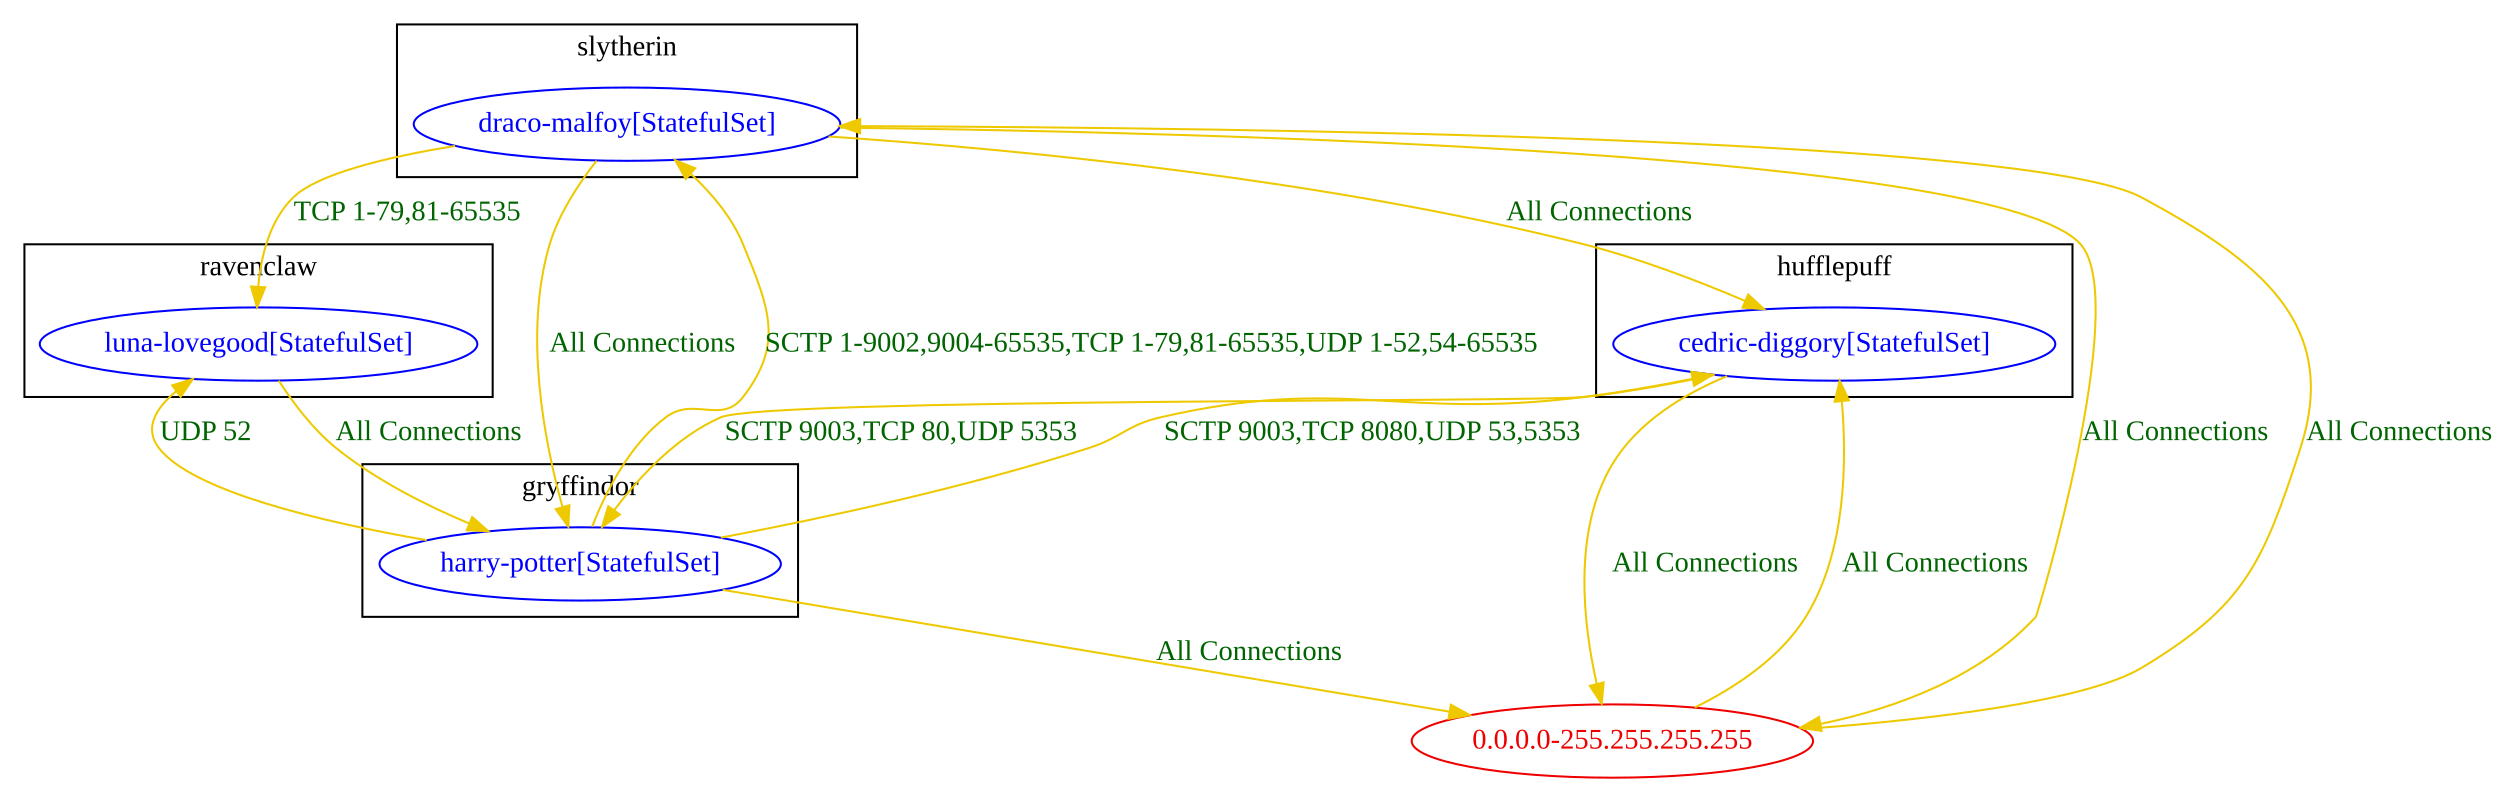
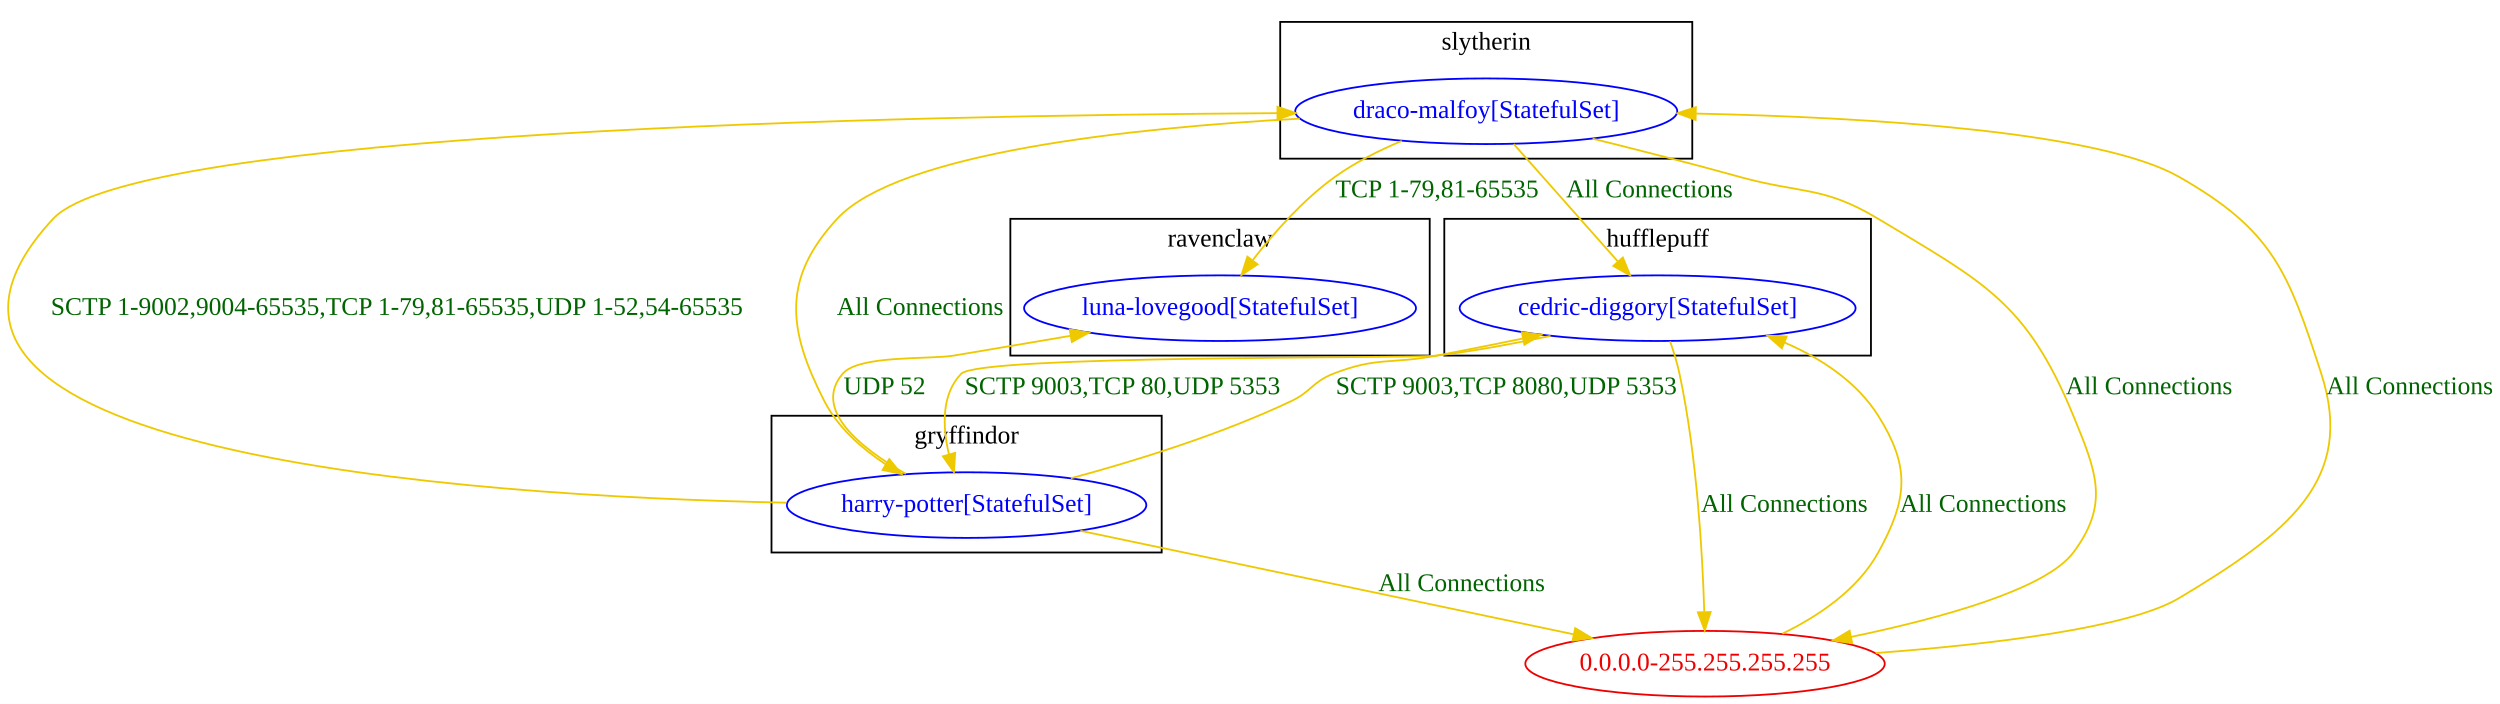
- <svg xmlns="http://www.w3.org/2000/svg" width="1228pt" height="386pt" viewBox="0.00 0.00 1228.00 386.00">
+ <svg xmlns="http://www.w3.org/2000/svg" width="1371pt" height="386pt" viewBox="0.00 0.00 1371.13 386.00">
  <g id="graph0" class="graph" transform="scale(1 1) rotate(0) translate(4 382)">
-     <polygon fill="white" stroke="transparent" points="-4,4 -4,-382 1224,-382 1224,4 -4,4" />
+     <polygon fill="white" stroke="transparent" points="-4,4 -4,-382 1367.13,-382 1367.13,4 -4,4" />
    <g id="clust2" class="cluster">
-       <polygon fill="none" stroke="black" points="780,-187 780,-262 1014,-262 1014,-187 780,-187" />
-       <text text-anchor="middle" x="897" y="-246.8" font-family="Times New Roman,serif" font-size="14.00">hufflepuff</text>
+       <polygon fill="none" stroke="black" points="788.13,-187 788.13,-262 1022.13,-262 1022.13,-187 788.13,-187" />
+       <text text-anchor="middle" x="905.13" y="-246.8" font-family="Times New Roman,serif" font-size="14.00">hufflepuff</text>
    </g>
    <g id="clust3" class="cluster">
-       <polygon fill="none" stroke="black" points="8,-187 8,-262 238,-262 238,-187 8,-187" />
-       <text text-anchor="middle" x="123" y="-246.8" font-family="Times New Roman,serif" font-size="14.00">ravenclaw</text>
+       <polygon fill="none" stroke="black" points="550.13,-187 550.13,-262 780.13,-262 780.13,-187 550.13,-187" />
+       <text text-anchor="middle" x="665.13" y="-246.8" font-family="Times New Roman,serif" font-size="14.00">ravenclaw</text>
+     </g>
+     <g id="clust1" class="cluster">
+       <polygon fill="none" stroke="black" points="419.13,-79 419.13,-154 633.13,-154 633.13,-79 419.13,-79" />
+       <text text-anchor="middle" x="526.13" y="-138.8" font-family="Times New Roman,serif" font-size="14.00">gryffindor</text>
    </g>
    <g id="clust4" class="cluster">
-       <polygon fill="none" stroke="black" points="191,-295 191,-370 417,-370 417,-295 191,-295" />
-       <text text-anchor="middle" x="304" y="-354.8" font-family="Times New Roman,serif" font-size="14.00">slytherin</text>
-     </g>
-     <g id="clust1" class="cluster">
-       <polygon fill="none" stroke="black" points="174,-79 174,-154 388,-154 388,-79 174,-79" />
-       <text text-anchor="middle" x="281" y="-138.8" font-family="Times New Roman,serif" font-size="14.00">gryffindor</text>
+       <polygon fill="none" stroke="black" points="698.13,-295 698.13,-370 924.13,-370 924.13,-295 698.13,-295" />
+       <text text-anchor="middle" x="811.13" y="-354.8" font-family="Times New Roman,serif" font-size="14.00">slytherin</text>
    </g>
    <g id="node1" class="node">
-       <ellipse fill="none" stroke="blue" cx="281" cy="-105" rx="98.58" ry="18" />
-       <text text-anchor="middle" x="281" y="-101.3" font-family="Times New Roman,serif" font-size="14.00" fill="blue">harry-potter[StatefulSet]</text>
+       <ellipse fill="none" stroke="blue" cx="526.13" cy="-105" rx="98.58" ry="18" />
+       <text text-anchor="middle" x="526.13" y="-101.3" font-family="Times New Roman,serif" font-size="14.00" fill="blue">harry-potter[StatefulSet]</text>
    </g>
    <g id="node2" class="node">
-       <ellipse fill="none" stroke="blue" cx="897" cy="-213" rx="108.58" ry="18" />
-       <text text-anchor="middle" x="897" y="-209.3" font-family="Times New Roman,serif" font-size="14.00" fill="blue">cedric-diggory[StatefulSet]</text>
+       <ellipse fill="none" stroke="blue" cx="905.13" cy="-213" rx="108.58" ry="18" />
+       <text text-anchor="middle" x="905.13" y="-209.3" font-family="Times New Roman,serif" font-size="14.00" fill="blue">cedric-diggory[StatefulSet]</text>
    </g>
    <g id="edge4" class="edge">
-       <path fill="none" stroke="#eec900" d="M350.09,-117.92C400.8,-127.52 471.01,-142.61 531,-162 547.1,-167.21 549.51,-173.2 566,-177 656.19,-197.78 682.16,-175.53 774,-187 791.35,-189.17 809.91,-192.43 827.22,-195.89" />
-       <polygon fill="#eec900" stroke="#eec900" points="826.74,-199.37 837.24,-197.95 828.15,-192.51 826.74,-199.37" />
-       <text text-anchor="middle" x="670" y="-165.8" font-family="Times New Roman,serif" font-size="14.00" fill="darkgreen">SCTP 9003,TCP 8080,UDP 53,5353</text>
+       <path fill="none" stroke="#eec900" d="M583.34,-119.72C619,-129.31 665.32,-143.66 704.13,-162 715.17,-167.21 715.78,-172.52 727.13,-177 751.06,-186.44 758.87,-182.18 784.13,-187 799.34,-189.9 815.6,-193.16 831.1,-196.34" />
+       <polygon fill="#eec900" stroke="#eec900" points="830.65,-199.82 841.15,-198.41 832.06,-192.96 830.65,-199.82" />
+       <text text-anchor="middle" x="822.13" y="-165.8" font-family="Times New Roman,serif" font-size="14.00" fill="darkgreen">SCTP 9003,TCP 8080,UDP 5353</text>
    </g>
    <g id="node3" class="node">
-       <ellipse fill="none" stroke="blue" cx="123" cy="-213" rx="107.48" ry="18" />
-       <text text-anchor="middle" x="123" y="-209.3" font-family="Times New Roman,serif" font-size="14.00" fill="blue">luna-lovegood[StatefulSet]</text>
+       <ellipse fill="none" stroke="blue" cx="665.13" cy="-213" rx="107.48" ry="18" />
+       <text text-anchor="middle" x="665.13" y="-209.3" font-family="Times New Roman,serif" font-size="14.00" fill="blue">luna-lovegood[StatefulSet]</text>
    </g>
    <g id="edge5" class="edge">
-       <path fill="none" stroke="#eec900" d="M205.61,-116.65C153.31,-125.76 90.24,-140.79 74,-162 66.58,-171.69 72.52,-181.47 82.48,-189.78" />
-       <polygon fill="#eec900" stroke="#eec900" points="80.59,-192.73 90.72,-195.82 84.73,-187.09 80.59,-192.73" />
-       <text text-anchor="middle" x="97" y="-165.8" font-family="Times New Roman,serif" font-size="14.00" fill="darkgreen">UDP 52</text>
+       <path fill="none" stroke="#eec900" d="M492.78,-122.12C468.11,-136.18 441.45,-157.36 458.13,-177 467.03,-187.47 505.59,-184.73 519.13,-187 539.84,-190.47 562.19,-194.27 583.02,-197.83" />
+       <polygon fill="#eec900" stroke="#eec900" points="582.67,-201.33 593.12,-199.56 583.85,-194.43 582.67,-201.33" />
+       <text text-anchor="middle" x="481.13" y="-165.8" font-family="Times New Roman,serif" font-size="14.00" fill="darkgreen">UDP 52</text>
    </g>
    <g id="node4" class="node">
-       <ellipse fill="none" stroke="blue" cx="304" cy="-321" rx="104.78" ry="18" />
-       <text text-anchor="middle" x="304" y="-317.3" font-family="Times New Roman,serif" font-size="14.00" fill="blue">draco-malfoy[StatefulSet]</text>
+       <ellipse fill="none" stroke="blue" cx="811.13" cy="-321" rx="104.78" ry="18" />
+       <text text-anchor="middle" x="811.13" y="-317.3" font-family="Times New Roman,serif" font-size="14.00" fill="blue">draco-malfoy[StatefulSet]</text>
    </g>
    <g id="edge6" class="edge">
-       <path fill="none" stroke="#eec900" d="M286.81,-123.25C293.18,-139.51 304.94,-163.36 323,-177 336.93,-187.53 350.34,-173.17 361,-187 381.35,-213.4 373.62,-231.15 361,-262 355.59,-275.22 345.55,-287.06 335.38,-296.53" />
-       <polygon fill="#eec900" stroke="#eec900" points="332.87,-294.08 327.66,-303.3 337.49,-299.34 332.87,-294.08" />
-       <text text-anchor="middle" x="561.5" y="-209.3" font-family="Times New Roman,serif" font-size="14.00" fill="darkgreen">SCTP 1-9002,9004-65535,TCP 1-79,81-65535,UDP 1-52,54-65535</text>
+       <path fill="none" stroke="#eec900" d="M427.27,-106.31C249.65,-110.02 -94.29,-133.43 25.13,-262 69.83,-310.12 489.53,-318.68 696.64,-319.96" />
+       <polygon fill="#eec900" stroke="#eec900" points="696.62,-323.46 706.64,-320.02 696.66,-316.46 696.62,-323.46" />
+       <text text-anchor="middle" x="213.63" y="-209.3" font-family="Times New Roman,serif" font-size="14.00" fill="darkgreen">SCTP 1-9002,9004-65535,TCP 1-79,81-65535,UDP 1-52,54-65535</text>
    </g>
    <g id="node5" class="node">
-       <ellipse fill="none" stroke="#ee0000" cx="788" cy="-18" rx="98.58" ry="18" />
-       <text text-anchor="middle" x="788" y="-14.3" font-family="Times New Roman,serif" font-size="14.00" fill="#ee0000">0.0.0.0-255.255.255.255</text>
+       <ellipse fill="none" stroke="#ee0000" cx="931.13" cy="-18" rx="98.58" ry="18" />
+       <text text-anchor="middle" x="931.13" y="-14.3" font-family="Times New Roman,serif" font-size="14.00" fill="#ee0000">0.0.0.0-255.255.255.255</text>
    </g>
    <g id="edge3" class="edge">
-       <path fill="none" stroke="#eec900" d="M350.96,-92.27C444.46,-76.6 609.75,-48.88 708.05,-32.4" />
-       <polygon fill="#eec900" stroke="#eec900" points="708.66,-35.85 717.94,-30.75 707.5,-28.95 708.66,-35.85" />
-       <text text-anchor="middle" x="609.5" y="-57.8" font-family="Times New Roman,serif" font-size="14.00" fill="darkgreen">All Connections</text>
+       <path fill="none" stroke="#eec900" d="M588.53,-90.91C661.47,-75.6 781.99,-50.3 858.91,-34.16" />
+       <polygon fill="#eec900" stroke="#eec900" points="859.93,-37.52 869,-32.04 858.5,-30.67 859.93,-37.52" />
+       <text text-anchor="middle" x="797.63" y="-57.8" font-family="Times New Roman,serif" font-size="14.00" fill="darkgreen">All Connections</text>
    </g>
    <g id="edge8" class="edge">
-       <path fill="none" stroke="#eec900" d="M838.21,-197.85C817.99,-193.57 795.11,-189.38 774,-187 750.59,-184.37 371.59,-186.43 350,-177 328.27,-167.51 309.92,-147.63 297.62,-131.32" />
-       <polygon fill="#eec900" stroke="#eec900" points="300.44,-129.24 291.76,-123.18 294.77,-133.34 300.44,-129.24" />
-       <text text-anchor="middle" x="438.5" y="-165.8" font-family="Times New Roman,serif" font-size="14.00" fill="darkgreen">SCTP 9003,TCP 80,UDP 5353</text>
+       <path fill="none" stroke="#eec900" d="M846.37,-197.82C826.7,-193.62 804.58,-189.49 784.13,-187 769.73,-185.25 533.2,-187.46 523.13,-177 512.15,-165.59 512.94,-147.77 516.45,-132.84" />
+       <polygon fill="#eec900" stroke="#eec900" points="519.86,-133.65 519.21,-123.07 513.12,-131.75 519.86,-133.65" />
+       <text text-anchor="middle" x="611.63" y="-165.8" font-family="Times New Roman,serif" font-size="14.00" fill="darkgreen">SCTP 9003,TCP 80,UDP 5353</text>
    </g>
    <g id="edge7" class="edge">
-       <path fill="none" stroke="#eec900" d="M844.35,-197.25C822.97,-188.38 800.42,-174.67 788,-154 768.22,-121.07 773.77,-74.98 780.32,-46.07" />
-       <polygon fill="#eec900" stroke="#eec900" points="783.74,-46.8 782.73,-36.26 776.94,-45.13 783.74,-46.8" />
-       <text text-anchor="middle" x="833.5" y="-101.3" font-family="Times New Roman,serif" font-size="14.00" fill="darkgreen">All Connections</text>
+       <path fill="none" stroke="#eec900" d="M911.96,-194.79C913.93,-189.19 915.88,-182.91 917.13,-177 926.71,-131.94 929.75,-78.31 930.7,-46.54" />
+       <polygon fill="#eec900" stroke="#eec900" points="934.21,-46.35 930.96,-36.27 927.21,-46.18 934.21,-46.35" />
+       <text text-anchor="middle" x="974.63" y="-101.3" font-family="Times New Roman,serif" font-size="14.00" fill="darkgreen">All Connections</text>
+     </g>
+     <g id="edge10" class="edge">
+       <path fill="none" stroke="#eec900" d="M708.88,-316.96C616.04,-311.87 488.65,-298.28 455.13,-262 424.9,-229.27 427.8,-201.64 448.13,-162 455.5,-147.64 468.45,-136.14 481.7,-127.38" />
+       <polygon fill="#eec900" stroke="#eec900" points="483.72,-130.24 490.4,-122.02 480.05,-124.28 483.72,-130.24" />
+       <text text-anchor="middle" x="500.63" y="-209.3" font-family="Times New Roman,serif" font-size="14.00" fill="darkgreen">All Connections</text>
+     </g>
+     <g id="edge11" class="edge">
+       <path fill="none" stroke="#eec900" d="M826.24,-302.97C841.65,-285.58 865.74,-258.42 883.25,-238.68" />
+       <polygon fill="#eec900" stroke="#eec900" points="886.05,-240.79 890.07,-230.99 880.82,-236.15 886.05,-240.79" />
+       <text text-anchor="middle" x="900.63" y="-273.8" font-family="Times New Roman,serif" font-size="14.00" fill="darkgreen">All Connections</text>
+     </g>
+     <g id="edge12" class="edge">
+       <path fill="none" stroke="#eec900" d="M764.83,-304.74C752.32,-299.51 739.19,-292.93 728.13,-285 710.67,-272.48 694.65,-254.29 683.14,-239.46" />
+       <polygon fill="#eec900" stroke="#eec900" points="685.71,-237.06 676.9,-231.18 680.12,-241.27 685.71,-237.06" />
+       <text text-anchor="middle" x="784.13" y="-273.8" font-family="Times New Roman,serif" font-size="14.00" fill="darkgreen">TCP 1-79,81-65535</text>
    </g>
    <g id="edge9" class="edge">
-       <path fill="none" stroke="#eec900" d="M132.92,-195.01C139.75,-184.44 149.63,-171.17 161,-162 180.33,-146.41 204.71,-134 226.44,-124.87" />
-       <polygon fill="#eec900" stroke="#eec900" points="227.94,-128.04 235.89,-121.04 225.3,-121.56 227.94,-128.04" />
-       <text text-anchor="middle" x="206.5" y="-165.8" font-family="Times New Roman,serif" font-size="14.00" fill="darkgreen">All Connections</text>
-     </g>
-     <g id="edge11" class="edge">
-       <path fill="none" stroke="#eec900" d="M289.09,-303.08C280.5,-292.17 270.54,-277.23 266,-262 252.93,-218.2 263.47,-164.7 272.27,-133.1" />
-       <polygon fill="#eec900" stroke="#eec900" points="275.7,-133.84 275.15,-123.26 268.98,-131.88 275.7,-133.84" />
-       <text text-anchor="middle" x="311.5" y="-209.3" font-family="Times New Roman,serif" font-size="14.00" fill="darkgreen">All Connections</text>
-     </g>
-     <g id="edge12" class="edge">
-       <path fill="none" stroke="#eec900" d="M402.98,-314.96C499.01,-308.4 648.25,-293.76 774,-262 801.05,-255.17 830.19,-243.98 853.31,-234.12" />
-       <polygon fill="#eec900" stroke="#eec900" points="854.72,-237.33 862.5,-230.14 851.94,-230.9 854.72,-237.33" />
-       <text text-anchor="middle" x="781.5" y="-273.8" font-family="Times New Roman,serif" font-size="14.00" fill="darkgreen">All Connections</text>
-     </g>
-     <g id="edge13" class="edge">
-       <path fill="none" stroke="#eec900" d="M219.56,-310.34C185.7,-304.8 151.88,-296.59 140,-285 128.46,-273.75 124.19,-256.16 122.82,-241.3" />
-       <polygon fill="#eec900" stroke="#eec900" points="126.3,-240.9 122.26,-231.1 119.31,-241.27 126.3,-240.9" />
-       <text text-anchor="middle" x="196" y="-273.8" font-family="Times New Roman,serif" font-size="14.00" fill="darkgreen">TCP 1-79,81-65535</text>
-     </g>
-     <g id="edge10" class="edge">
-       <path fill="none" stroke="#eec900" d="M408.51,-319.32C597.1,-316.97 978.47,-306.68 1018,-262 1042.98,-233.76 996.72,-79.78 996,-79 968.91,-49.66 928.48,-34.34 890.44,-26.45" />
-       <polygon fill="#eec900" stroke="#eec900" points="890.79,-22.96 880.31,-24.51 889.48,-29.83 890.79,-22.96" />
-       <text text-anchor="middle" x="1064.5" y="-165.8" font-family="Times New Roman,serif" font-size="14.00" fill="darkgreen">All Connections</text>
+       <path fill="none" stroke="#eec900" d="M869.46,-305.96C894.38,-299.8 923.75,-292.31 950.13,-285 984.14,-275.58 995.9,-280.2 1026.13,-262 1084.02,-227.15 1107.42,-216.49 1133.13,-154 1145.82,-123.17 1153.07,-105.72 1133.13,-79 1118.08,-58.83 1060.87,-43.01 1011.16,-32.69" />
+       <polygon fill="#eec900" stroke="#eec900" points="1011.83,-29.26 1001.33,-30.7 1010.44,-36.12 1011.83,-29.26" />
+       <text text-anchor="middle" x="1174.63" y="-165.8" font-family="Times New Roman,serif" font-size="14.00" fill="darkgreen">All Connections</text>
    </g>
    <g id="edge1" class="edge">
-       <path fill="none" stroke="#eec900" d="M828.51,-34.49C848.27,-44.21 870.44,-58.79 883,-79 903,-111.17 903.19,-156.36 900.7,-184.9" />
-       <polygon fill="#eec900" stroke="#eec900" points="897.21,-184.66 899.65,-194.97 904.17,-185.38 897.21,-184.66" />
-       <text text-anchor="middle" x="946.5" y="-101.3" font-family="Times New Roman,serif" font-size="14.00" fill="darkgreen">All Connections</text>
+       <path fill="none" stroke="#eec900" d="M973.51,-34.45C993.25,-44.03 1014.83,-58.5 1026.13,-79 1042.22,-108.19 1043.89,-125.79 1026.13,-154 1014.4,-172.64 994.83,-185.42 974.82,-194.13" />
+       <polygon fill="#eec900" stroke="#eec900" points="973.27,-190.98 965.31,-197.96 975.89,-197.47 973.27,-190.98" />
+       <text text-anchor="middle" x="1083.63" y="-101.3" font-family="Times New Roman,serif" font-size="14.00" fill="darkgreen">All Connections</text>
    </g>
    <g id="edge2" class="edge">
-       <path fill="none" stroke="#eec900" d="M881.59,-23.86C944.38,-28.56 1020.45,-37.5 1048,-54 1098.8,-84.42 1107.78,-105.66 1126,-162 1145.92,-223.59 1104.93,-254.18 1048,-285 994.24,-314.1 613.88,-319.31 418.81,-320.04" />
-       <polygon fill="#eec900" stroke="#eec900" points="418.51,-316.54 408.52,-320.08 418.53,-323.54 418.51,-316.54" />
-       <text text-anchor="middle" x="1174.5" y="-165.8" font-family="Times New Roman,serif" font-size="14.00" fill="darkgreen">All Connections</text>
+       <path fill="none" stroke="#eec900" d="M1024.72,-23.86C1087.51,-28.56 1163.59,-37.5 1191.13,-54 1250.84,-89.75 1288.01,-118.64 1269.13,-177 1250.92,-233.34 1242.56,-255.65 1191.13,-285 1147.34,-309.99 1021.3,-317.64 926.29,-319.73" />
+       <polygon fill="#eec900" stroke="#eec900" points="925.96,-316.23 916.03,-319.94 926.1,-323.23 925.96,-316.23" />
+       <text text-anchor="middle" x="1317.63" y="-165.8" font-family="Times New Roman,serif" font-size="14.00" fill="darkgreen">All Connections</text>
    </g>
  </g>
</svg>
